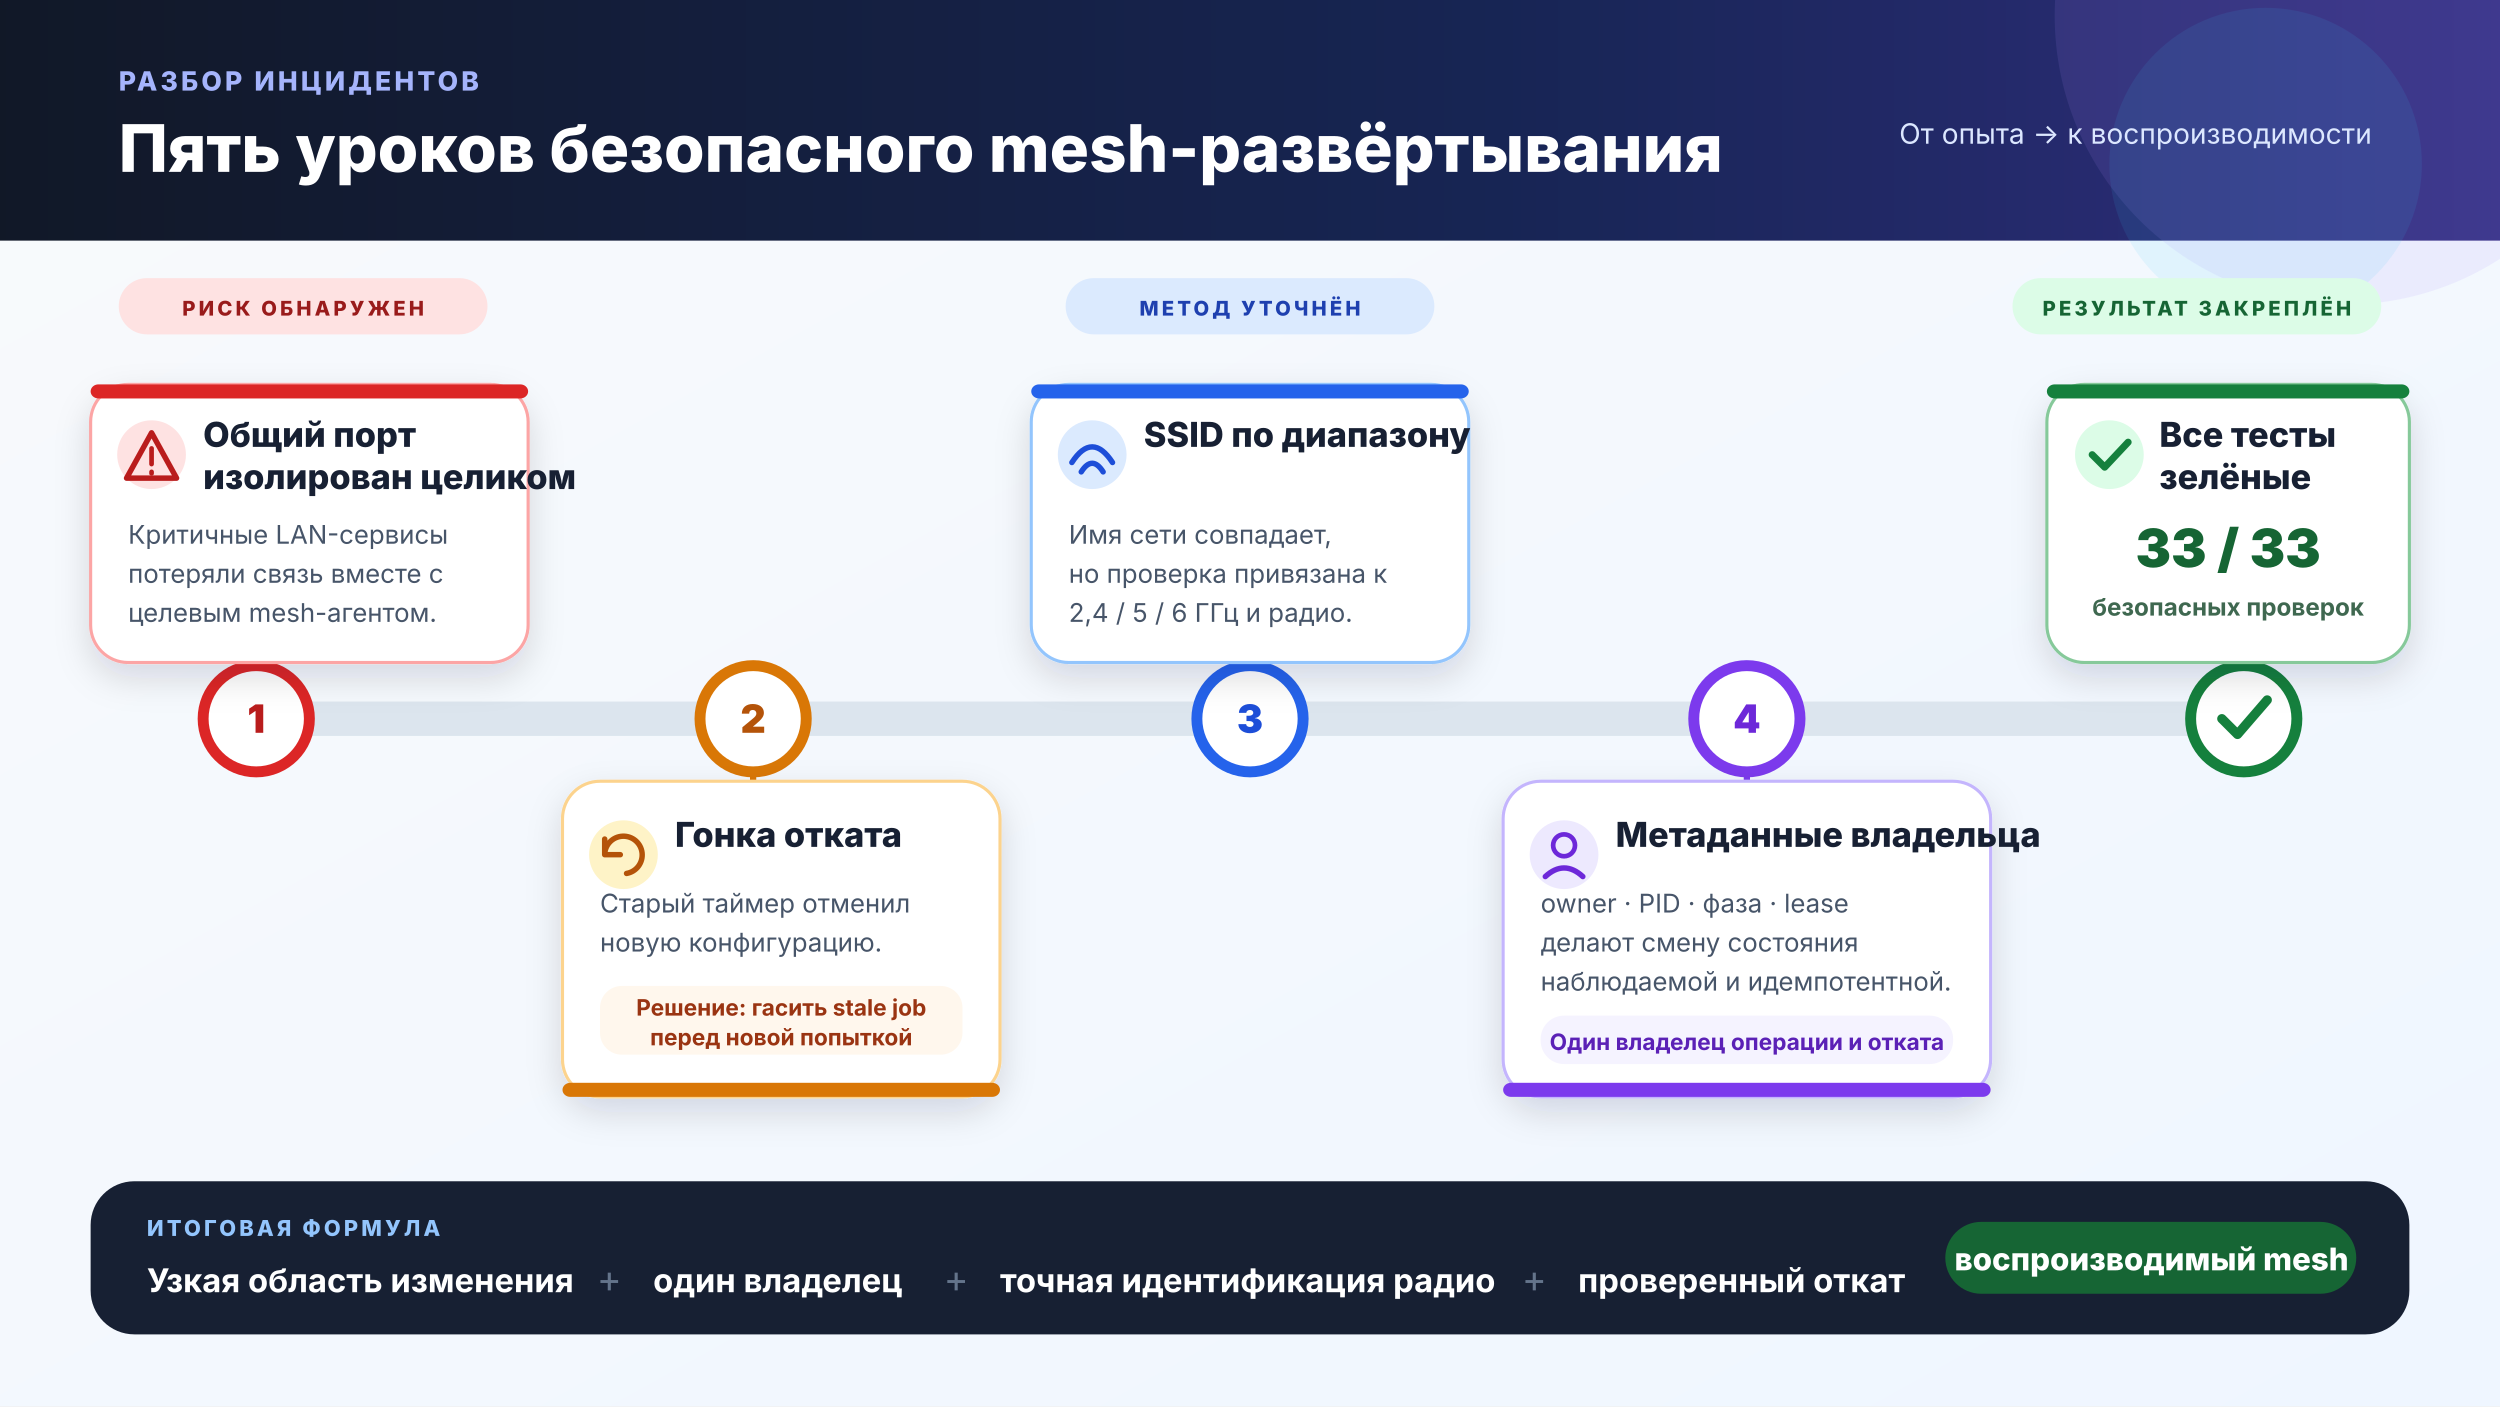
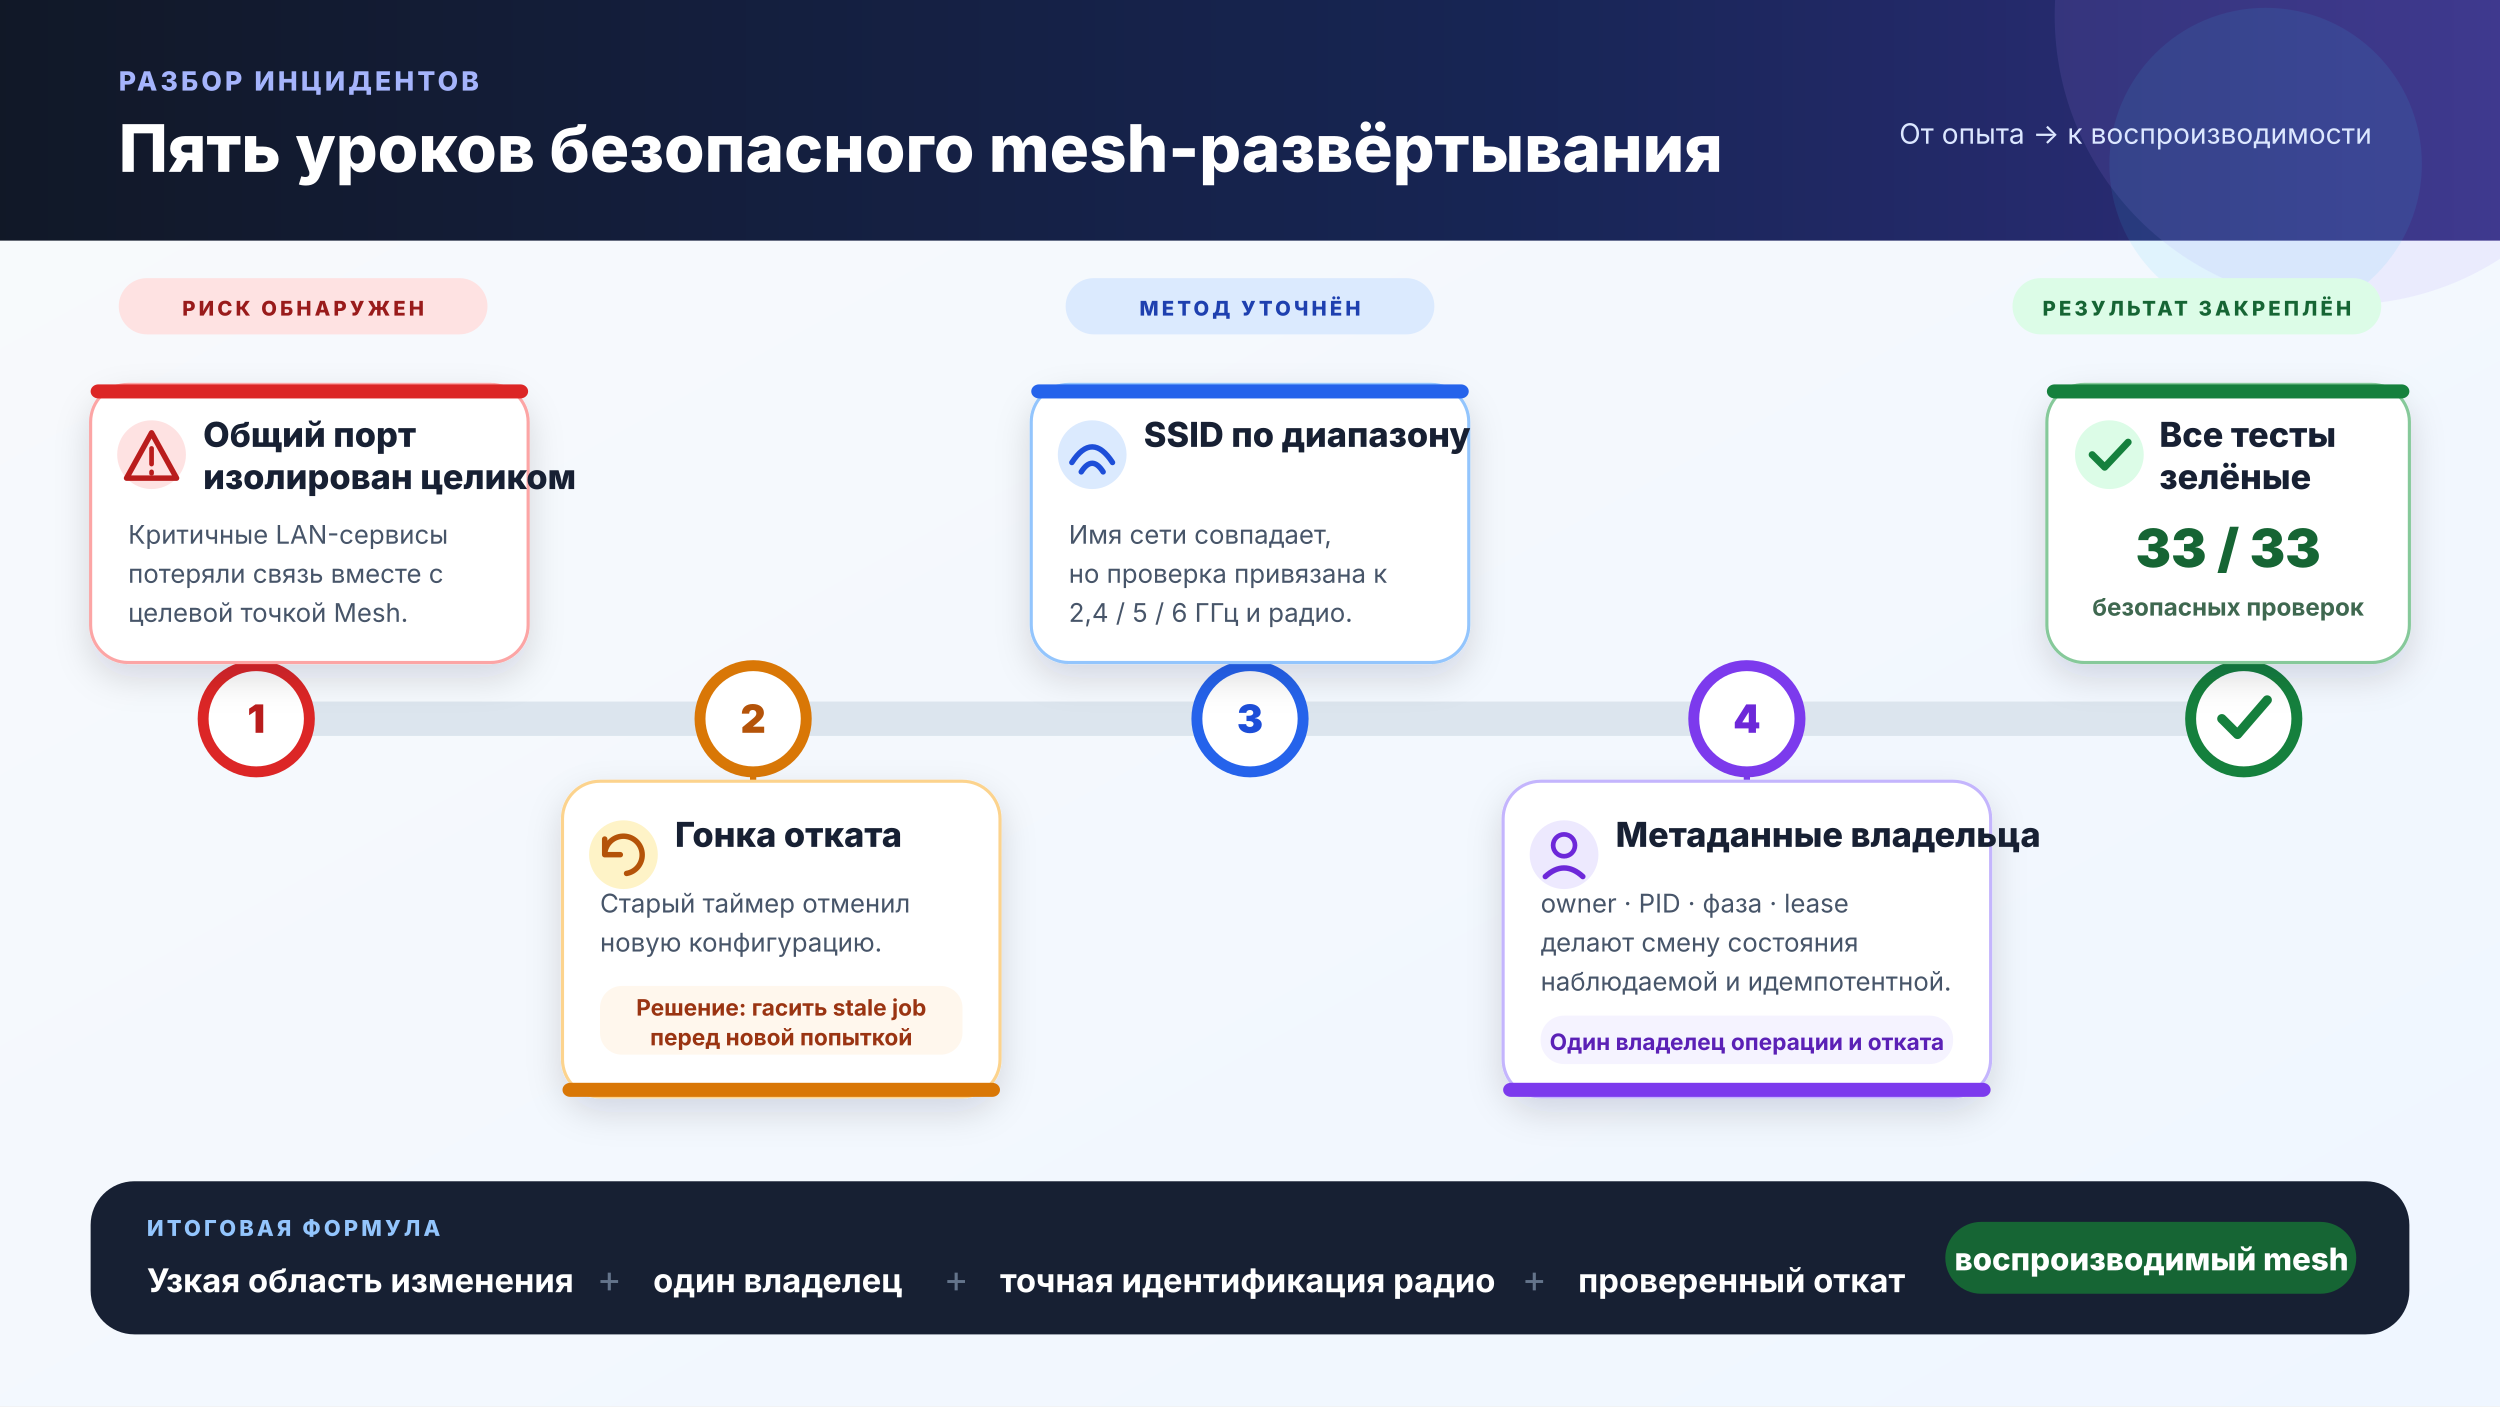
<svg xmlns="http://www.w3.org/2000/svg" width="1600" height="900" viewBox="0 0 1600 900" role="img" aria-labelledby="title desc">
  <defs>
    <linearGradient id="bg" x1="0" y1="0" x2="1" y2="1">
      <stop offset="0" stop-color="#F8FAFC" />
      <stop offset="1" stop-color="#EFF6FF" />
    </linearGradient>
    <linearGradient id="header" x1="0" y1="0" x2="1" y2="0">
      <stop offset="0" stop-color="#111827" />
      <stop offset="0.6" stop-color="#172554" />
      <stop offset="1" stop-color="#312E81" />
    </linearGradient>
    <linearGradient id="timeline" x1="0" y1="0" x2="1" y2="0">
      <stop offset="0" stop-color="#DC2626" />
      <stop offset="0.24" stop-color="#D97706" />
      <stop offset="0.5" stop-color="#2563EB" />
      <stop offset="0.76" stop-color="#7C3AED" />
      <stop offset="1" stop-color="#15803D" />
    </linearGradient>
    <filter id="shadow" x="-20%" y="-20%" width="140%" height="150%">
      <feDropShadow dx="0" dy="9" stdDeviation="11" flood-color="#0F172A" flood-opacity="0.14" />
    </filter>
    <marker id="arrow" markerWidth="14" markerHeight="14" refX="11" refY="7" orient="auto" markerUnits="userSpaceOnUse">
      <path d="M1,1 L13,7 L1,13 Z" fill="#15803D" />
    </marker>
    <style>
      .font { font-family: Inter, "Segoe UI", Arial, sans-serif; }
      .caps { font-family: Inter, "Segoe UI", Arial, sans-serif; font-weight: 760; letter-spacing: 2px; }
      .card-title { font-family: Inter, "Segoe UI", Arial, sans-serif; font-size: 22px; font-weight: 780; fill: #172033; }
      .card-copy { font-family: Inter, "Segoe UI", Arial, sans-serif; font-size: 16.5px; fill: #475569; }
    </style>
  </defs>
  <rect width="1600" height="900" fill="url(#bg)" />
  <rect x="0" y="0" width="1600" height="154" fill="url(#header)" />
  <circle cx="1500" cy="10" r="185" fill="#A78BFA" opacity="0.12" />
  <circle cx="1450" cy="105" r="100" fill="#38BDF8" opacity="0.10" />
  <text x="76" y="58" class="caps" font-size="17" fill="#A5B4FC">РАЗБОР ИНЦИДЕНТОВ</text>
  <text x="76" y="110" class="font" font-size="42" font-weight="780" fill="#FFFFFF">Пять уроков безопасного mesh-развёртывания</text>
  <text x="1518" y="92" text-anchor="end" class="font" font-size="18" fill="#DCE7FF">От опыта → к воспроизводимости</text>
  <rect x="76" y="178" width="236" height="36" rx="18" fill="#FEE2E2" />
  <text x="194" y="202" text-anchor="middle" class="caps" font-size="13" fill="#991B1B">РИСК ОБНАРУЖЕН</text>
  <rect x="682" y="178" width="236" height="36" rx="18" fill="#DBEAFE" />
  <text x="800" y="202" text-anchor="middle" class="caps" font-size="13" fill="#1E40AF">МЕТОД УТОЧНЁН</text>
  <rect x="1288" y="178" width="236" height="36" rx="18" fill="#DCFCE7" />
  <text x="1406" y="202" text-anchor="middle" class="caps" font-size="13" fill="#166534">РЕЗУЛЬТАТ ЗАКРЕПЛЁН</text>
  <line x1="156" y1="460" x2="1418" y2="460" stroke="#DCE5EE" stroke-width="22" stroke-linecap="round" />
  <line x1="156" y1="460" x2="1418" y2="460" stroke="url(#timeline)" stroke-width="8" stroke-linecap="round" marker-end="url(#arrow)" />
  <line x1="164" y1="424" x2="164" y2="460" stroke="#DC2626" stroke-width="4" />
  <line x1="482" y1="460" x2="482" y2="500" stroke="#D97706" stroke-width="4" />
  <line x1="800" y1="424" x2="800" y2="460" stroke="#2563EB" stroke-width="4" />
  <line x1="1118" y1="460" x2="1118" y2="500" stroke="#7C3AED" stroke-width="4" />
  <line x1="1436" y1="424" x2="1436" y2="460" stroke="#15803D" stroke-width="4" />
  <g>
    <circle cx="164" cy="460" r="34" fill="#FFFFFF" stroke="#DC2626" stroke-width="7" />
    <text x="164" y="469" text-anchor="middle" class="font" font-size="25" font-weight="850" fill="#B91C1C">1</text>
    <circle cx="482" cy="460" r="34" fill="#FFFFFF" stroke="#D97706" stroke-width="7" />
    <text x="482" y="469" text-anchor="middle" class="font" font-size="25" font-weight="850" fill="#B45309">2</text>
    <circle cx="800" cy="460" r="34" fill="#FFFFFF" stroke="#2563EB" stroke-width="7" />
    <text x="800" y="469" text-anchor="middle" class="font" font-size="25" font-weight="850" fill="#1D4ED8">3</text>
    <circle cx="1118" cy="460" r="34" fill="#FFFFFF" stroke="#7C3AED" stroke-width="7" />
    <text x="1118" y="469" text-anchor="middle" class="font" font-size="25" font-weight="850" fill="#6D28D9">4</text>
    <circle cx="1436" cy="460" r="34" fill="#FFFFFF" stroke="#15803D" stroke-width="7" />
    <path d="M1422 460 L1432 470 L1451 448" fill="none" stroke="#15803D" stroke-width="6" stroke-linecap="round" stroke-linejoin="round" />
  </g>
  <g filter="url(#shadow)">
    <rect x="58" y="246" width="280" height="178" rx="24" fill="#FFFFFF" stroke="#FCA5A5" stroke-width="2" />
  </g>
  <rect x="58" y="246" width="280" height="9" rx="5" fill="#DC2626" />
  <circle cx="97" cy="291" r="22" fill="#FEE2E2" />
  <path d="M97 277 L113 306 H81 Z" fill="none" stroke="#B91C1C" stroke-width="3.5" stroke-linejoin="round" />
  <path d="M97 287 V297 M97 302 V303" stroke="#B91C1C" stroke-width="3" stroke-linecap="round" />
  <text x="130" y="286" class="card-title">Общий порт</text>
  <text x="130" y="313" class="card-title">изолирован целиком</text>
  <text x="82" y="348" class="card-copy">Критичные LAN-сервисы</text>
  <text x="82" y="373" class="card-copy">потеряли связь вместе с</text>
-   <text x="82" y="398" class="card-copy">целевым mesh-агентом.</text>
+   <text x="82" y="398" class="card-copy">целевой точкой Mesh.</text>
  <g filter="url(#shadow)">
    <rect x="360" y="500" width="280" height="202" rx="24" fill="#FFFFFF" stroke="#FCD38D" stroke-width="2" />
  </g>
  <rect x="360" y="693" width="280" height="9" rx="5" fill="#D97706" />
  <circle cx="399" cy="547" r="22" fill="#FEF3C7" />
  <path d="M387 547 A12 12 0 1 1 401 559 M387 547 L387 537 M387 547 H397" fill="none" stroke="#B45309" stroke-width="3.5" stroke-linecap="round" />
  <text x="432" y="542" class="card-title">Гонка отката</text>
  <text x="384" y="584" class="card-copy">Старый таймер отменил</text>
  <text x="384" y="609" class="card-copy">новую конфигурацию.</text>
  <rect x="384" y="631" width="232" height="44" rx="14" fill="#FFF7ED" />
  <text x="500" y="650" text-anchor="middle" class="font" font-size="14.5" font-weight="700" fill="#9A3412">Решение: гасить stale job</text>
  <text x="500" y="669" text-anchor="middle" class="font" font-size="14.5" font-weight="700" fill="#9A3412">перед новой попыткой</text>
  <g filter="url(#shadow)">
    <rect x="660" y="246" width="280" height="178" rx="24" fill="#FFFFFF" stroke="#93C5FD" stroke-width="2" />
  </g>
  <rect x="660" y="246" width="280" height="9" rx="5" fill="#2563EB" />
  <circle cx="699" cy="291" r="22" fill="#DBEAFE" />
  <path d="M686 296 Q699 276 712 296 M692 302 Q699 291 706 302" fill="none" stroke="#1D4ED8" stroke-width="3.5" stroke-linecap="round" />
  <text x="732" y="286" class="card-title">SSID по диапазону</text>
  <text x="684" y="348" class="card-copy">Имя сети совпадает,</text>
  <text x="684" y="373" class="card-copy">но проверка привязана к</text>
  <text x="684" y="398" class="card-copy">2,4 / 5 / 6 ГГц и радио.</text>
  <g filter="url(#shadow)">
    <rect x="962" y="500" width="312" height="202" rx="24" fill="#FFFFFF" stroke="#C4B5FD" stroke-width="2" />
  </g>
  <rect x="962" y="693" width="312" height="9" rx="5" fill="#7C3AED" />
  <circle cx="1001" cy="547" r="22" fill="#EDE9FE" />
  <circle cx="1001" cy="541" r="7" fill="none" stroke="#6D28D9" stroke-width="3" />
  <path d="M989 561 Q1001 550 1013 561" fill="none" stroke="#6D28D9" stroke-width="3.5" stroke-linecap="round" />
  <text x="1034" y="542" class="card-title">Метаданные владельца</text>
  <text x="986" y="584" class="card-copy">owner · PID · фаза · lease</text>
  <text x="986" y="609" class="card-copy">делают смену состояния</text>
  <text x="986" y="634" class="card-copy">наблюдаемой и идемпотентной.</text>
  <rect x="986" y="650" width="264" height="31" rx="15" fill="#F5F3FF" />
  <text x="1118" y="672" text-anchor="middle" class="font" font-size="14.5" font-weight="700" fill="#5B21B6">Один владелец операции и отката</text>
  <g filter="url(#shadow)">
    <rect x="1310" y="246" width="232" height="178" rx="24" fill="#FFFFFF" stroke="#86C99A" stroke-width="2" />
  </g>
  <rect x="1310" y="246" width="232" height="9" rx="5" fill="#15803D" />
  <circle cx="1350" cy="291" r="22" fill="#DCFCE7" />
  <path d="M1339 291 L1347 299 L1362 283" fill="none" stroke="#15803D" stroke-width="4.5" stroke-linecap="round" stroke-linejoin="round" />
  <text x="1382" y="286" class="card-title">Все тесты</text>
  <text x="1382" y="313" class="card-title">зелёные</text>
  <text x="1426" y="363" text-anchor="middle" class="font" font-size="34" font-weight="850" fill="#166534">33 / 33</text>
  <text x="1426" y="394" text-anchor="middle" class="font" font-size="15.5" font-weight="650" fill="#3F6850">безопасных проверок</text>
  <rect x="58" y="756" width="1484" height="98" rx="28" fill="#172033" />
  <text x="94" y="791" class="caps" font-size="14" fill="#93C5FD">ИТОГОВАЯ ФОРМУЛА</text>
  <text x="94" y="827" class="font" font-size="21" font-weight="740" fill="#FFFFFF">Узкая область изменения</text>
  <text x="382" y="827" class="font" font-size="24" fill="#64748B">+</text>
  <text x="418" y="827" class="font" font-size="21" font-weight="740" fill="#FFFFFF">один владелец</text>
  <text x="604" y="827" class="font" font-size="24" fill="#64748B">+</text>
  <text x="640" y="827" class="font" font-size="21" font-weight="740" fill="#FFFFFF">точная идентификация радио</text>
  <text x="974" y="827" class="font" font-size="24" fill="#64748B">+</text>
  <text x="1010" y="827" class="font" font-size="21" font-weight="740" fill="#FFFFFF">проверенный откат</text>
  <rect x="1245" y="782" width="263" height="46" rx="23" fill="#166534" />
  <text x="1377" y="813" text-anchor="middle" class="font" font-size="20" font-weight="780" fill="#FFFFFF">воспроизводимый mesh</text>
</svg>
